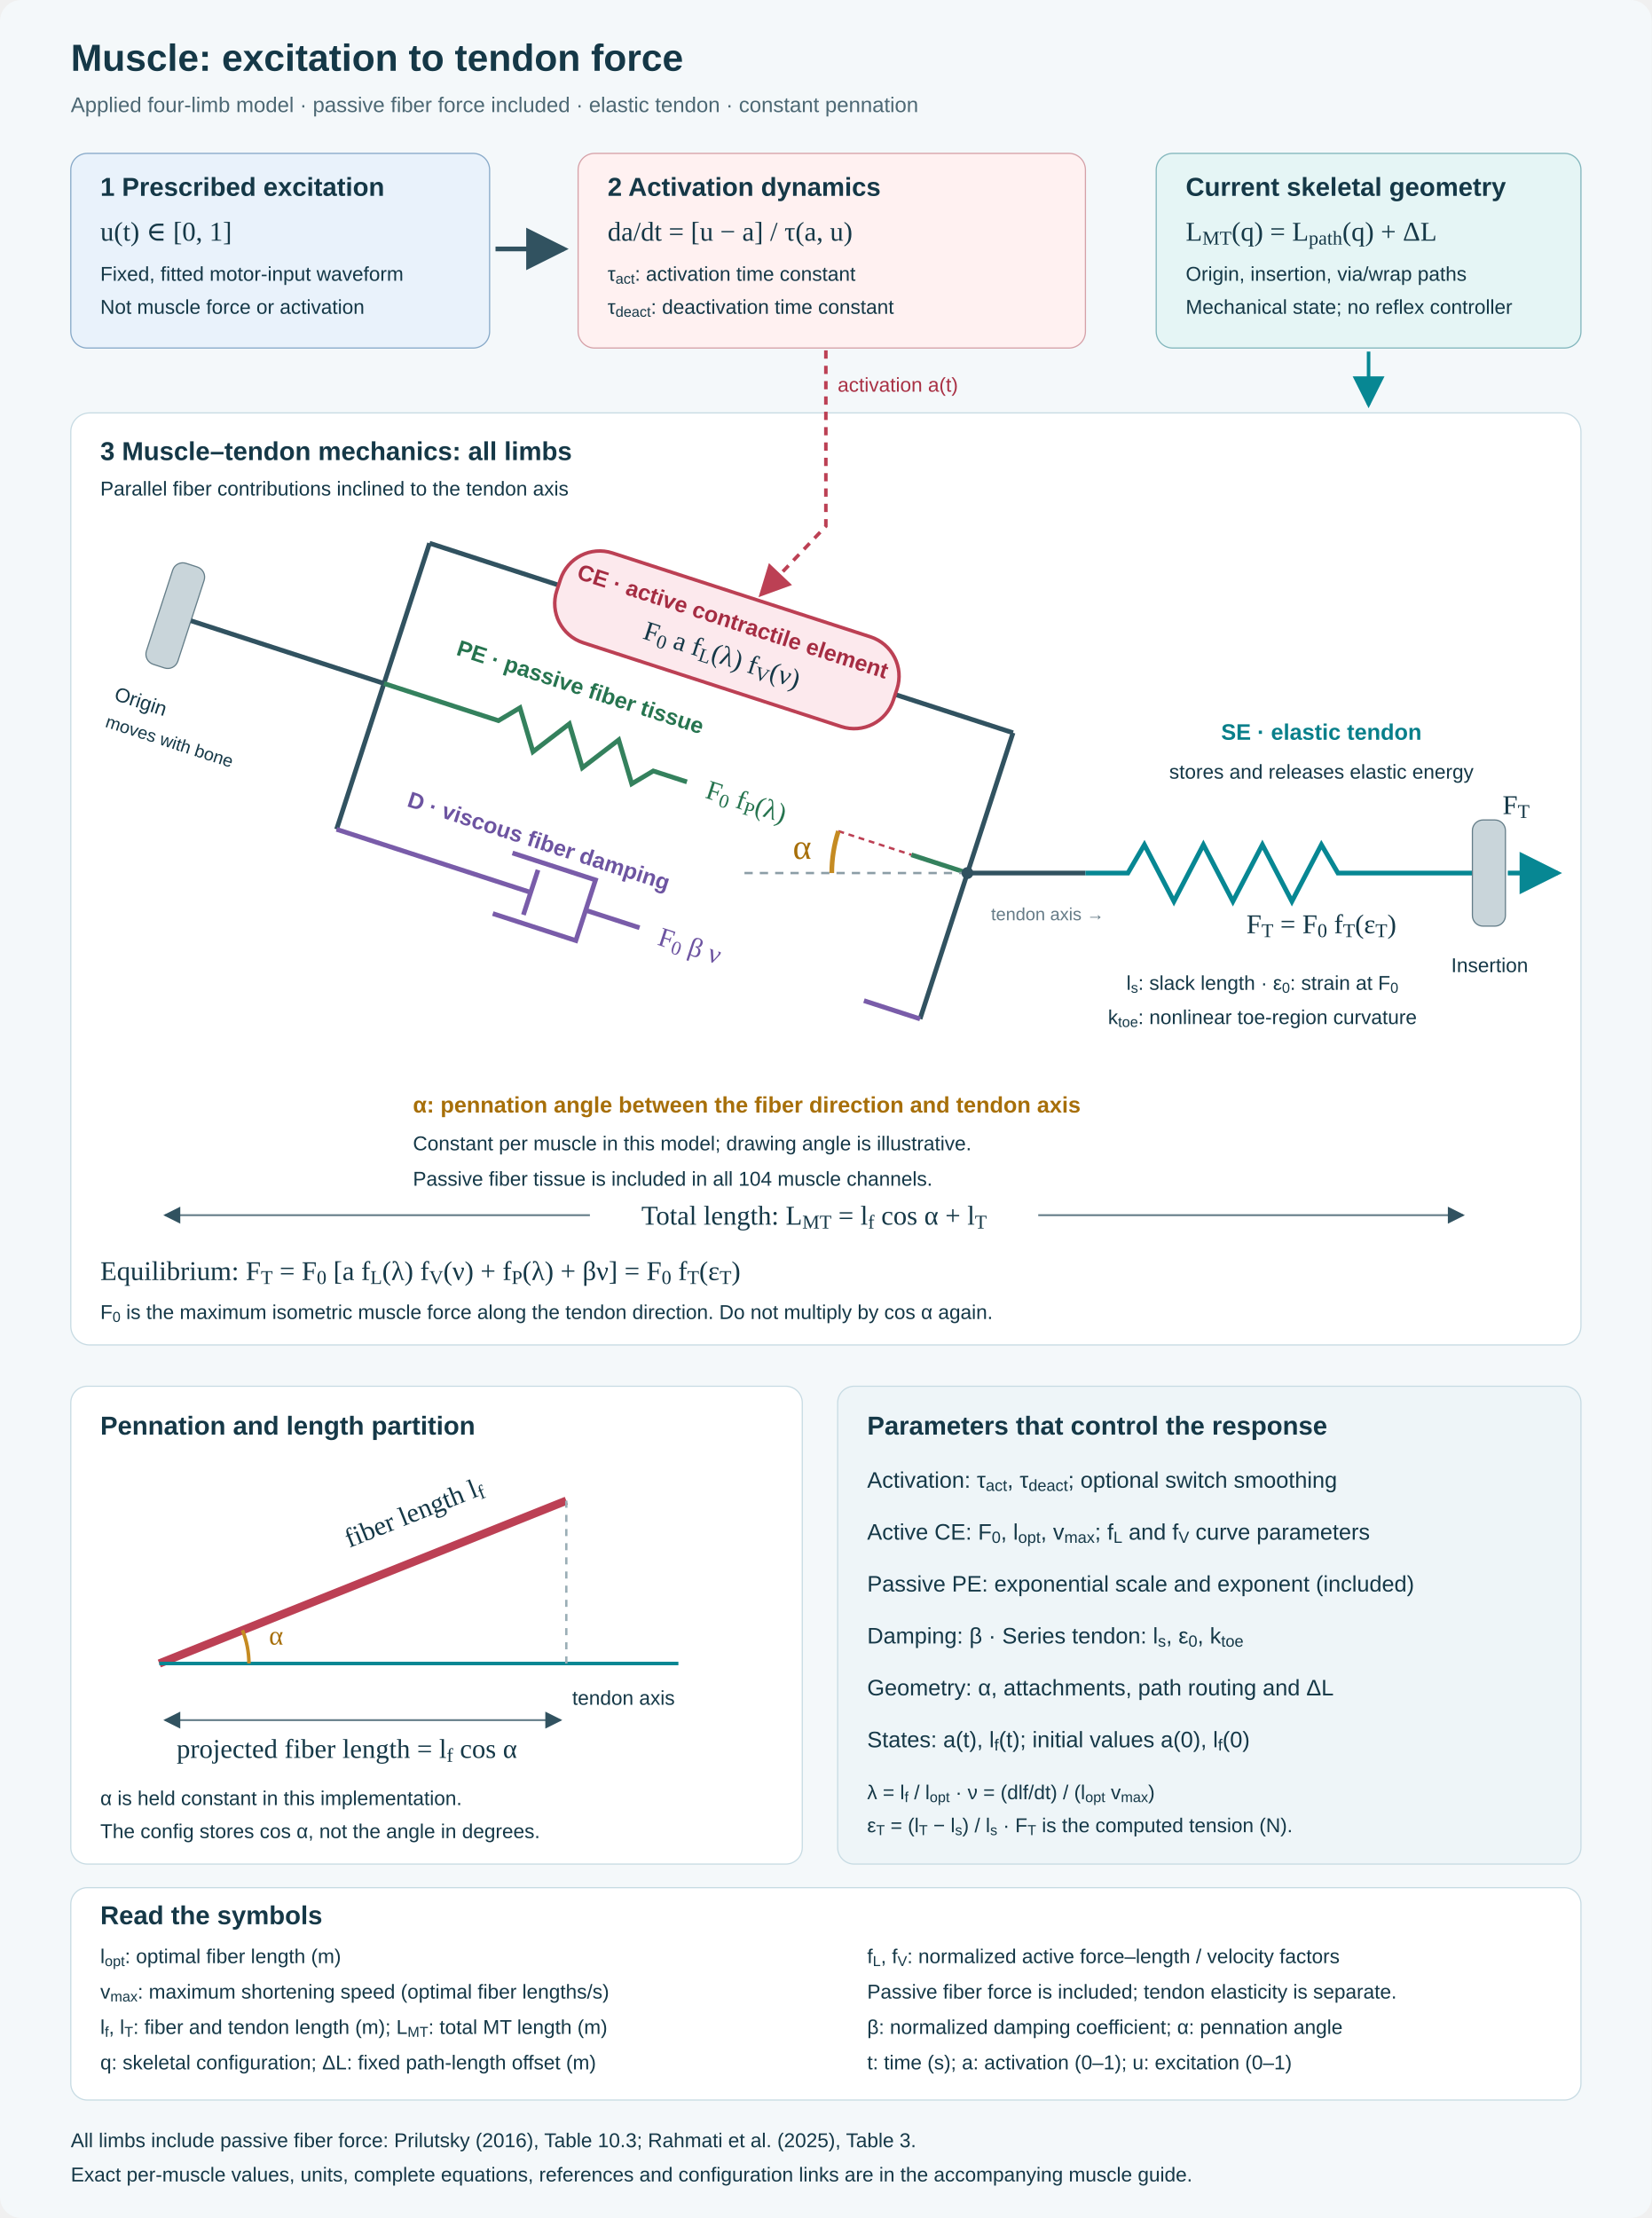
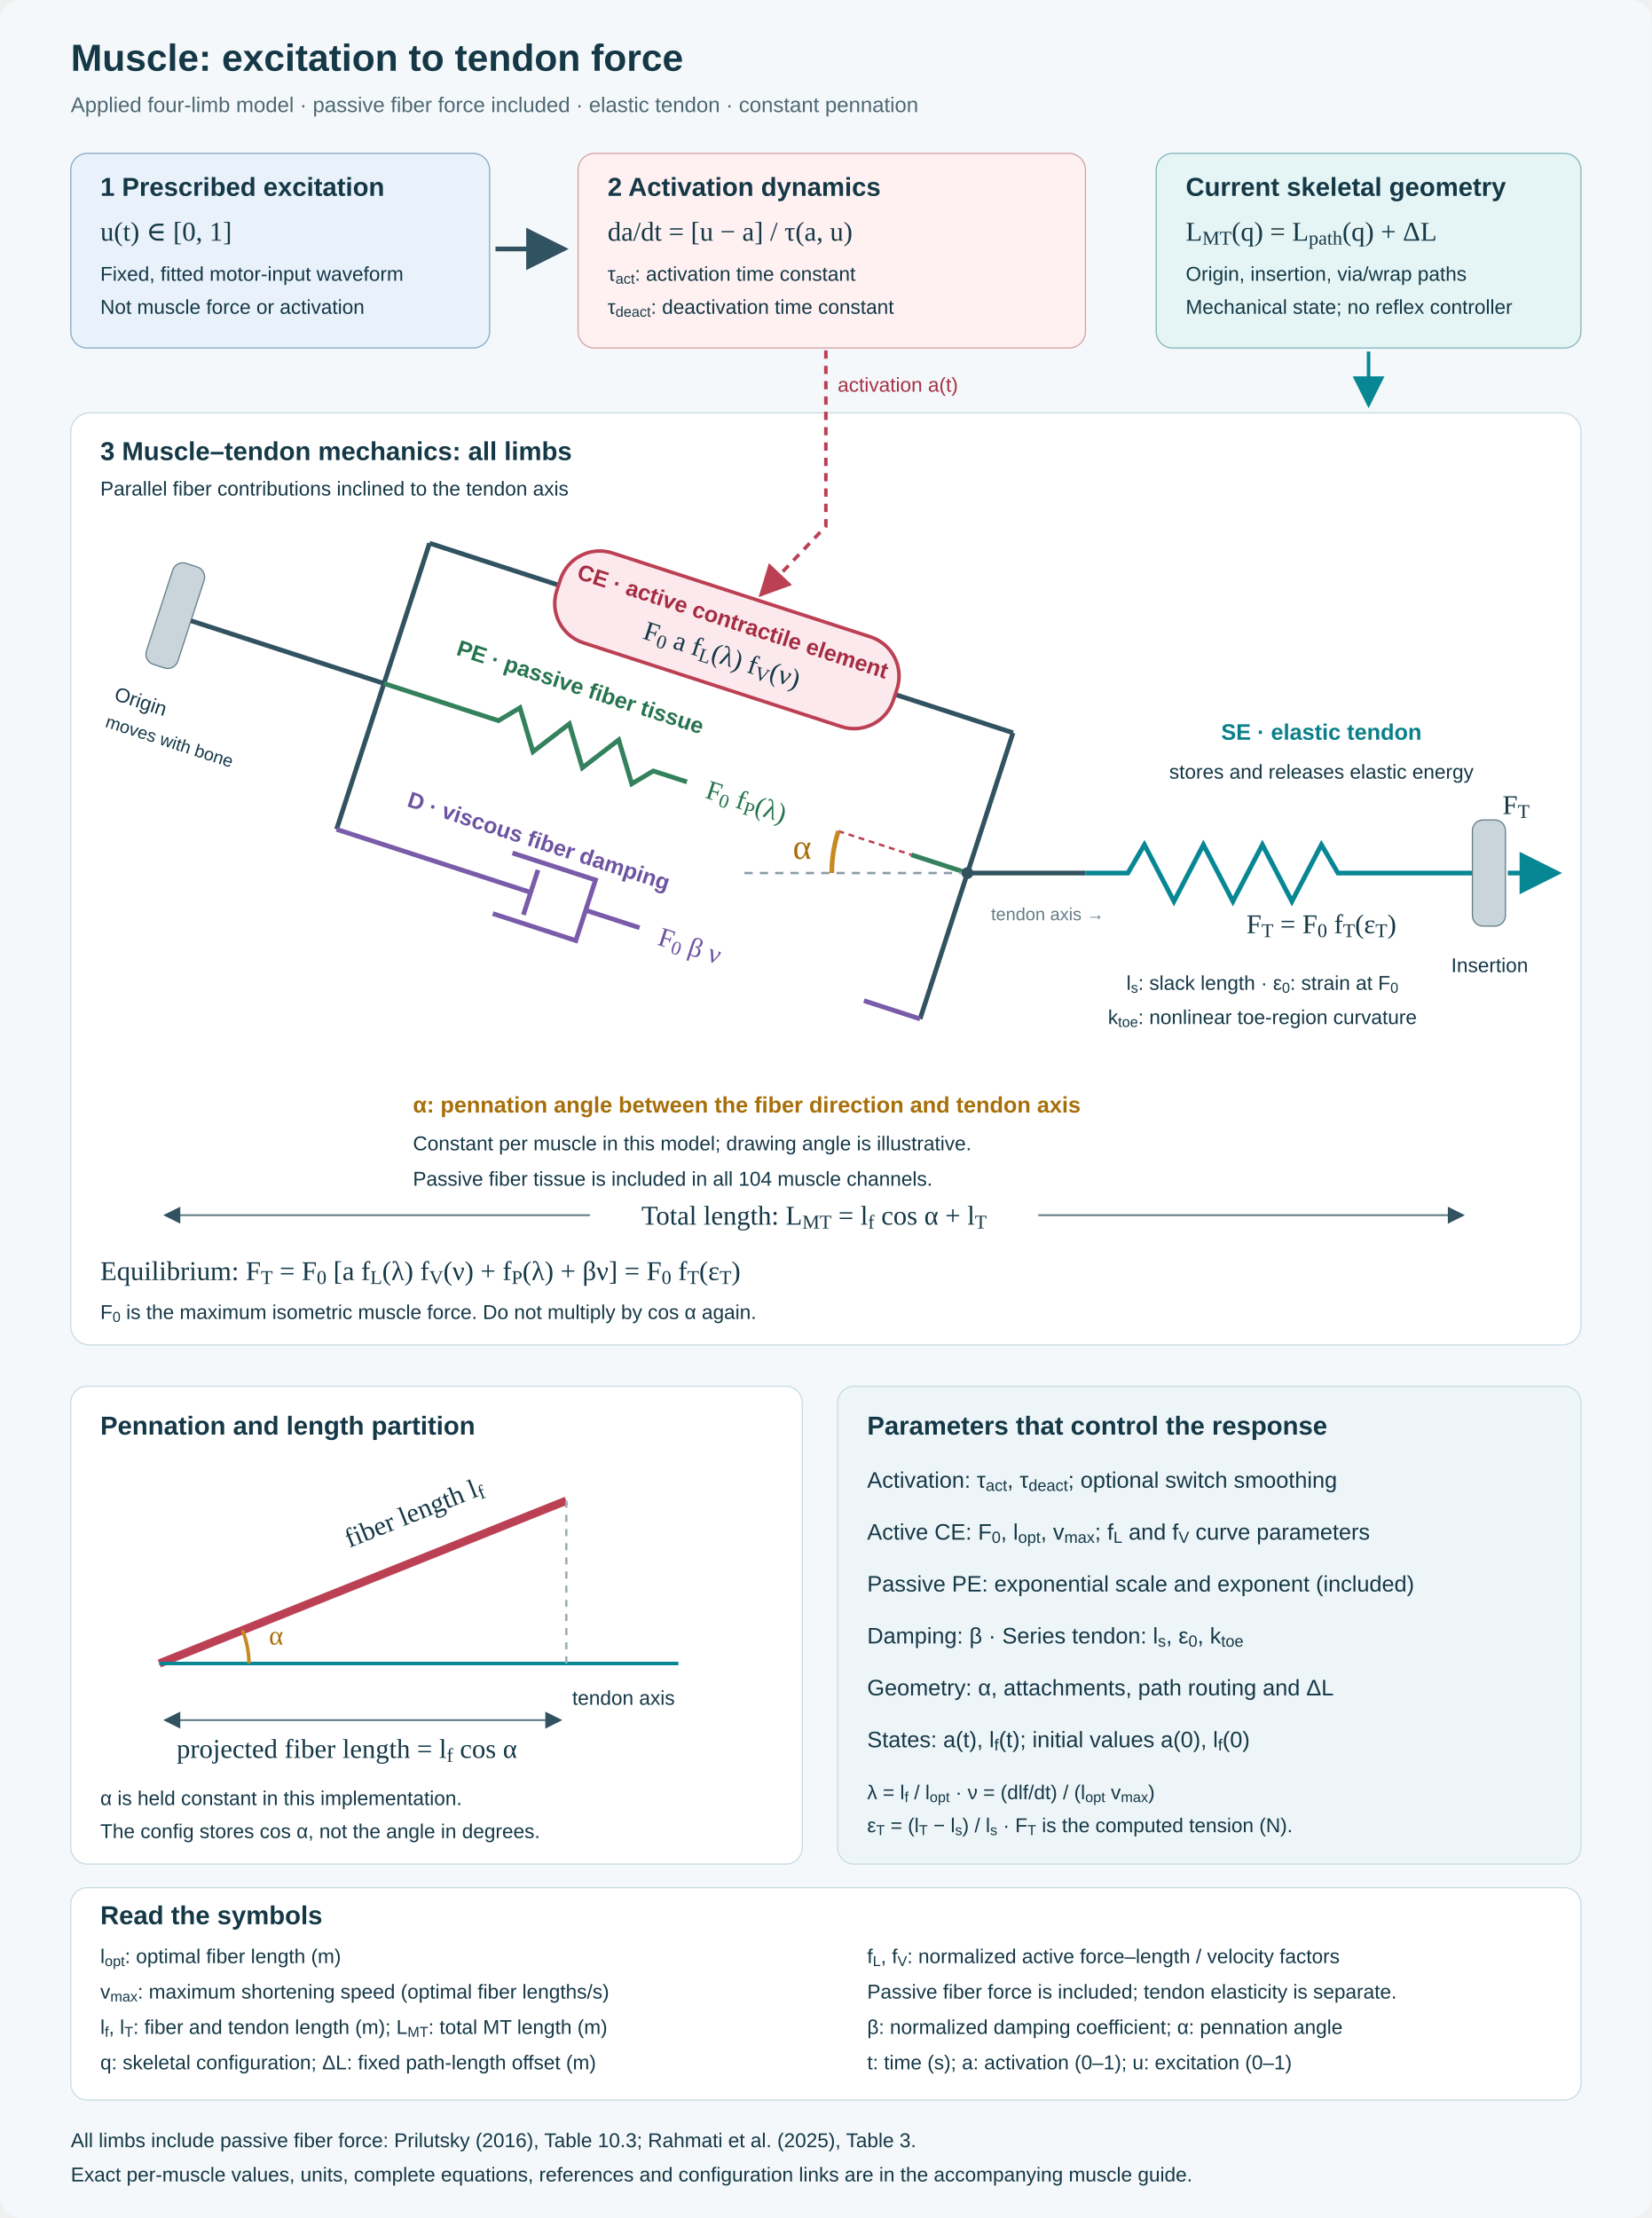
<svg xmlns="http://www.w3.org/2000/svg" width="1400" height="1880" viewBox="0 0 1400 1880" role="img" aria-labelledby="title desc">
  <defs>
    <marker id="arrow" markerWidth="9" markerHeight="9" refX="8" refY="4.5" orient="auto-start-reverse">
      <path d="M0 0 L9 4.5 L0 9Z" fill="#315260" />
    </marker>
    <marker id="redArrow" markerWidth="9" markerHeight="9" refX="8" refY="4.5" orient="auto">
      <path d="M0 0 L9 4.5 L0 9Z" fill="#bc4054" />
    </marker>
    <marker id="tealArrow" markerWidth="9" markerHeight="9" refX="8" refY="4.5" orient="auto">
      <path d="M0 0 L9 4.5 L0 9Z" fill="#078793" />
    </marker>
    <style>
  text{font-family:Arial,Helvetica,sans-serif;fill:#153847} .title{font-size:32px;font-weight:700} .sub{font-size:18px;fill:#4d6874}
  .head{font-size:22px;font-weight:700}.label{font-size:19px}.small{font-size:17px}.tiny{font-size:15px}.math{font-size:23px;font-family:Georgia,'Times New Roman',serif}
  .wire{stroke:#315260;stroke-width:4;fill:none}.dim{stroke:#647d88;stroke-width:1.6;fill:none;marker-start:url(#arrow);marker-end:url(#arrow)}
 </style>
  </defs>
  <rect width="1400" height="1880" rx="18" fill="#f4f8fa" />
  <text x="60" y="60" class="title">Muscle: excitation to tendon force</text>
  <text x="60" y="95" class="sub">Applied four-limb model · passive fiber force included · elastic tendon · constant pennation</text>
  <rect x="60" y="130" width="355" height="165" rx="14" fill="#e9f2fb" stroke="#87a9c8" />
  <text x="85" y="166" class="head">1  Prescribed excitation</text>
  <text x="85" y="204" class="math">u(t) ∈ [0, 1]</text>
  <text x="85" y="238" class="small">Fixed, fitted motor-input waveform</text>
  <text x="85" y="266" class="small">Not muscle force or activation</text>
  <path d="M420 211H478" class="wire" marker-end="url(#arrow)" />
  <rect x="490" y="130" width="430" height="165" rx="14" fill="#fff1f1" stroke="#d5a1a8" />
  <text x="515" y="166" class="head">2  Activation dynamics</text>
  <text x="515" y="204" class="math">da/dt = [u − a] / τ(a, u)</text>
  <text x="515" y="238" class="small">τ<tspan baseline-shift="sub" font-size="72%">act</tspan>: activation time constant</text>
  <text x="515" y="266" class="small">τ<tspan baseline-shift="sub" font-size="72%">deact</tspan>: deactivation time constant</text>
  <rect x="980" y="130" width="360" height="165" rx="14" fill="#e5f5f5" stroke="#82b6bc" />
  <text x="1005" y="166" class="head">Current skeletal geometry</text>
  <text x="1005" y="204" class="math">L<tspan baseline-shift="sub" font-size="72%">MT</tspan>(q) = L<tspan baseline-shift="sub" font-size="72%">path</tspan>(q) + ΔL</text>
  <text x="1005" y="238" class="small">Origin, insertion, via/wrap paths</text>
  <text x="1005" y="266" class="small">Mechanical state; no reflex controller</text>
  <rect x="60" y="350" width="1280" height="790" rx="16" fill="white" stroke="#c7dbe3" />
  <text x="85" y="390" class="head">3  Muscle–tendon mechanics: all limbs</text>
  <text x="85" y="420" class="small">Parallel fiber contributions inclined to the tendon axis</text>
  <path d="M700 297V446L645 504" stroke="#bc4054" stroke-width="3" fill="none" stroke-dasharray="7 6" marker-end="url(#redArrow)" />
  <rect x="703" y="312" width="170" height="28" fill="#f4f8fa" />
  <text x="710" y="332" class="small" style="fill:#a93145">activation a(t)</text>
  <path d="M1160 298V343" stroke="#078793" stroke-width="3" marker-end="url(#tealArrow)" />
  <g id="inclined-fiber-elements" transform="translate(0 120) rotate(18 820 620)">
    <rect x="100" y="575" width="28" height="90" rx="9" fill="#c9d5da" stroke="#647d88" />
    <path d="M128 620H300M300 495V750M820 495V750" class="wire" />
    <text x="86" y="704" class="small">Origin</text>
    <text x="86" y="728" class="tiny">moves with bone</text>
    <path d="M300 495H415M715 495H820" class="wire" />
    <rect x="415" y="455" width="300" height="80" rx="35" fill="#fce9ed" stroke="#bc4054" stroke-width="3" />
    <text x="565" y="485" text-anchor="middle" class="label" style="font-weight:700;fill:#a52c42">CE · active contractile element</text>
    <text x="565" y="516" text-anchor="middle" class="math">F<tspan baseline-shift="sub" font-size="72%">0</tspan> a f<tspan baseline-shift="sub" font-size="72%">L</tspan>(λ) f<tspan baseline-shift="sub" font-size="72%">V</tspan>(ν)</text>
    <text x="350" y="578" class="label" style="font-weight:700;fill:#26744f">PE · passive fiber tissue</text>
    <path d="M300 620H402L416 604L438 636L460 604L482 636L504 604L526 636L540 620H820" stroke="#34815d" stroke-width="4" fill="none" />
    <rect x="570" y="601" width="200" height="38" fill="white" />
    <text x="588" y="628" class="math" style="fill:#26744f">F<tspan baseline-shift="sub" font-size="72%">0</tspan> f<tspan baseline-shift="sub" font-size="72%">P</tspan>(λ)</text>
    <text x="350" y="713" class="label" style="font-weight:700;fill:#6d54a1">D · viscous fiber damping</text>
    <path d="M300 750H473M473 730V770M448 723H522V777H448M522 750H820" stroke="#795ca9" stroke-width="4" fill="none" />
    <rect x="570" y="733" width="200" height="37" fill="white" />
    <text x="588" y="759" class="math" style="fill:#6d54a1">F<tspan baseline-shift="sub" font-size="72%">0</tspan> β ν</text>
  </g>
  <path d="M820 740H920" class="wire" />
  <g id="main-series-tendon" transform="translate(0 120)">
    <text x="1120" y="507" text-anchor="middle" class="label" style="font-weight:700;fill:#087f8a">SE · elastic tendon</text>
    <text x="1120" y="540" text-anchor="middle" class="small">stores and releases elastic energy</text>
    <path d="M920 620H956L970 596L995 644L1020 596L1045 644L1070 596L1095 644L1120 596L1134 620H1248" stroke="#078793" stroke-width="4" fill="none" />
    <rect x="1248" y="575" width="28" height="90" rx="9" fill="#c9d5da" stroke="#647d88" />
    <path d="M1278 620H1320" stroke="#078793" stroke-width="4" marker-end="url(#tealArrow)" />
    <text x="1285" y="570" text-anchor="middle" class="math">F<tspan baseline-shift="sub" font-size="72%">T</tspan>
    </text>
    <text x="1230" y="704" class="small">Insertion</text>
    <text x="1120" y="671" text-anchor="middle" class="math">F<tspan baseline-shift="sub" font-size="72%">T</tspan> = F<tspan baseline-shift="sub" font-size="72%">0</tspan> f<tspan baseline-shift="sub" font-size="72%">T</tspan>(ε<tspan baseline-shift="sub" font-size="72%">T</tspan>)</text>
    <text x="1070" y="719" text-anchor="middle" class="small">l<tspan baseline-shift="sub" font-size="72%">s</tspan>: slack length  ·  ε<tspan baseline-shift="sub" font-size="72%">0</tspan>: strain at F<tspan baseline-shift="sub" font-size="72%">0</tspan>
    </text>
    <text x="1070" y="748" text-anchor="middle" class="small">k<tspan baseline-shift="sub" font-size="72%">toe</tspan>: nonlinear toe-region curvature</text>
  </g>
  <g id="main-pennation">
    <path d="M820 740H630" stroke="#8b9da6" stroke-width="2" stroke-dasharray="7 6" />
    <path d="M710.628 704.463L772.447 724.549" stroke="#bc4054" stroke-width="2" stroke-dasharray="5 4" fill="none" />
    <path d="M705 740A115 115 0 0 1 710.628 704.463" stroke="#c58b22" stroke-width="4" fill="none" />
    <text x="672" y="728" class="math" style="font-size:30px;fill:#a76f09">α</text>
    <circle cx="820" cy="740" r="5" fill="#315260" />
    <text x="840" y="780" class="tiny" style="fill:#657b87">tendon axis →</text>
    <text x="350" y="943" class="label" style="font-weight:700;fill:#a76f09">α: pennation angle between the fiber direction and tendon axis</text>
    <text x="350" y="975" class="small">Constant per muscle in this model; drawing angle is illustrative.</text>
    <text x="350" y="1005" class="small">Passive fiber tissue is included in all 104 muscle channels.</text>
  </g>
  <g transform="translate(0 220)">
    <path d="M140 810H1240" class="dim" />
    <rect x="500" y="793" width="380" height="34" fill="white" />
    <text x="690" y="818" text-anchor="middle" class="math">Total length: L<tspan baseline-shift="sub" font-size="72%">MT</tspan> = l<tspan baseline-shift="sub" font-size="72%">f</tspan> cos α + l<tspan baseline-shift="sub" font-size="72%">T</tspan>
    </text>
    <text x="85" y="865" class="math">Equilibrium: F<tspan baseline-shift="sub" font-size="72%">T</tspan> = F<tspan baseline-shift="sub" font-size="72%">0</tspan> [a f<tspan baseline-shift="sub" font-size="72%">L</tspan>(λ) f<tspan baseline-shift="sub" font-size="72%">V</tspan>(ν) + f<tspan baseline-shift="sub" font-size="72%">P</tspan>(λ) + βν] = F<tspan baseline-shift="sub" font-size="72%">0</tspan> f<tspan baseline-shift="sub" font-size="72%">T</tspan>(ε<tspan baseline-shift="sub" font-size="72%">T</tspan>)</text>
-     <text x="85" y="898" class="small">F<tspan baseline-shift="sub" font-size="72%">0</tspan> is the maximum isometric muscle force along the tendon direction. Do not multiply by cos α again.</text>
+     <text x="85" y="898" class="small">F<tspan baseline-shift="sub" font-size="72%">0</tspan> is the maximum isometric muscle force. Do not multiply by cos α again.</text>
  </g>
  <g id="lower-explanations" transform="translate(0 220)">
    <rect x="60" y="955" width="620" height="405" rx="14" fill="white" stroke="#c7dbe3" />
    <text x="85" y="996" class="head">Pennation and length partition</text>
    <path d="M135 1190L480 1052" stroke="#bc4054" stroke-width="7" />
    <path d="M135 1190H575" stroke="#078793" stroke-width="3" />
    <path d="M480 1052V1190" stroke="#9aaeb6" stroke-width="2" stroke-dasharray="6 6" />
    <path d="M211 1190A76 76 0 0 0 205.5 1161.8" stroke="#c58b22" stroke-width="3" fill="none" />
    <text x="228" y="1174" class="math" style="fill:#a76f09">α</text>
    <text x="296" y="1092" class="math" transform="rotate(-21.8 296 1092)">fiber length l<tspan baseline-shift="sub" font-size="72%">f</tspan>
    </text>
    <text x="485" y="1225" class="small">tendon axis</text>
    <path d="M140 1238H475" class="dim" />
    <text x="294" y="1270" text-anchor="middle" class="math">projected fiber length = l<tspan baseline-shift="sub" font-size="72%">f</tspan> cos α</text>
    <text x="85" y="1310" class="small">α is held constant in this implementation.</text>
    <text x="85" y="1338" class="small">The config stores cos α, not the angle in degrees.</text>
    <rect x="710" y="955" width="630" height="405" rx="14" fill="#eef5f8" stroke="#c7dbe3" />
    <text x="735" y="996" class="head">Parameters that control the response</text>
    <text x="735" y="1041" class="label">Activation: τ<tspan baseline-shift="sub" font-size="72%">act</tspan>, τ<tspan baseline-shift="sub" font-size="72%">deact</tspan>; optional switch smoothing</text>
    <text x="735" y="1085" class="label">Active CE: F<tspan baseline-shift="sub" font-size="72%">0</tspan>, l<tspan baseline-shift="sub" font-size="72%">opt</tspan>, v<tspan baseline-shift="sub" font-size="72%">max</tspan>; f<tspan baseline-shift="sub" font-size="72%">L</tspan> and f<tspan baseline-shift="sub" font-size="72%">V</tspan> curve parameters</text>
    <text x="735" y="1129" class="label">Passive PE: exponential scale and exponent (included)</text>
    <text x="735" y="1173" class="label">Damping: β  ·  Series tendon: l<tspan baseline-shift="sub" font-size="72%">s</tspan>, ε<tspan baseline-shift="sub" font-size="72%">0</tspan>, k<tspan baseline-shift="sub" font-size="72%">toe</tspan>
    </text>
    <text x="735" y="1217" class="label">Geometry: α, attachments, path routing and ΔL</text>
    <text x="735" y="1261" class="label">States: a(t), l<tspan baseline-shift="sub" font-size="72%">f</tspan>(t); initial values a(0), l<tspan baseline-shift="sub" font-size="72%">f</tspan>(0)</text>
    <text x="735" y="1305" class="small">λ = l<tspan baseline-shift="sub" font-size="72%">f</tspan> / l<tspan baseline-shift="sub" font-size="72%">opt</tspan>  ·  ν = (dlf/dt) / (l<tspan baseline-shift="sub" font-size="72%">opt</tspan> v<tspan baseline-shift="sub" font-size="72%">max</tspan>)</text>
    <text x="735" y="1333" class="small">ε<tspan baseline-shift="sub" font-size="72%">T</tspan> = (l<tspan baseline-shift="sub" font-size="72%">T</tspan> − l<tspan baseline-shift="sub" font-size="72%">s</tspan>) / l<tspan baseline-shift="sub" font-size="72%">s</tspan>  ·  F<tspan baseline-shift="sub" font-size="72%">T</tspan> is the computed tension (N).</text>
    <rect x="60" y="1380" width="1280" height="180" rx="14" fill="white" stroke="#c7dbe3" />
    <text x="85" y="1411" class="head">Read the symbols</text>
    <text x="85" y="1444" class="small">l<tspan baseline-shift="sub" font-size="72%">opt</tspan>: optimal fiber length (m)</text>
    <text x="85" y="1474" class="small">v<tspan baseline-shift="sub" font-size="72%">max</tspan>: maximum shortening speed (optimal fiber lengths/s)</text>
    <text x="85" y="1504" class="small">l<tspan baseline-shift="sub" font-size="72%">f</tspan>, l<tspan baseline-shift="sub" font-size="72%">T</tspan>: fiber and tendon length (m); L<tspan baseline-shift="sub" font-size="72%">MT</tspan>: total MT length (m)</text>
    <text x="85" y="1534" class="small">q: skeletal configuration; ΔL: fixed path-length offset (m)</text>
    <text x="735" y="1444" class="small">f<tspan baseline-shift="sub" font-size="72%">L</tspan>, f<tspan baseline-shift="sub" font-size="72%">V</tspan>: normalized active force–length / velocity factors</text>
    <text x="735" y="1474" class="small">Passive fiber force is included; tendon elasticity is separate.</text>
    <text x="735" y="1504" class="small">β: normalized damping coefficient; α: pennation angle</text>
    <text x="735" y="1534" class="small">t: time (s); a: activation (0–1); u: excitation (0–1)</text>
    <text x="60" y="1600" class="small">All limbs include passive fiber force: Prilutsky (2016), Table 10.3; Rahmati et al. (2025), Table 3.</text>
    <text x="60" y="1629" class="small">Exact per-muscle values, units, complete equations, references and configuration links are in the accompanying muscle guide.</text>
  </g>
</svg>
